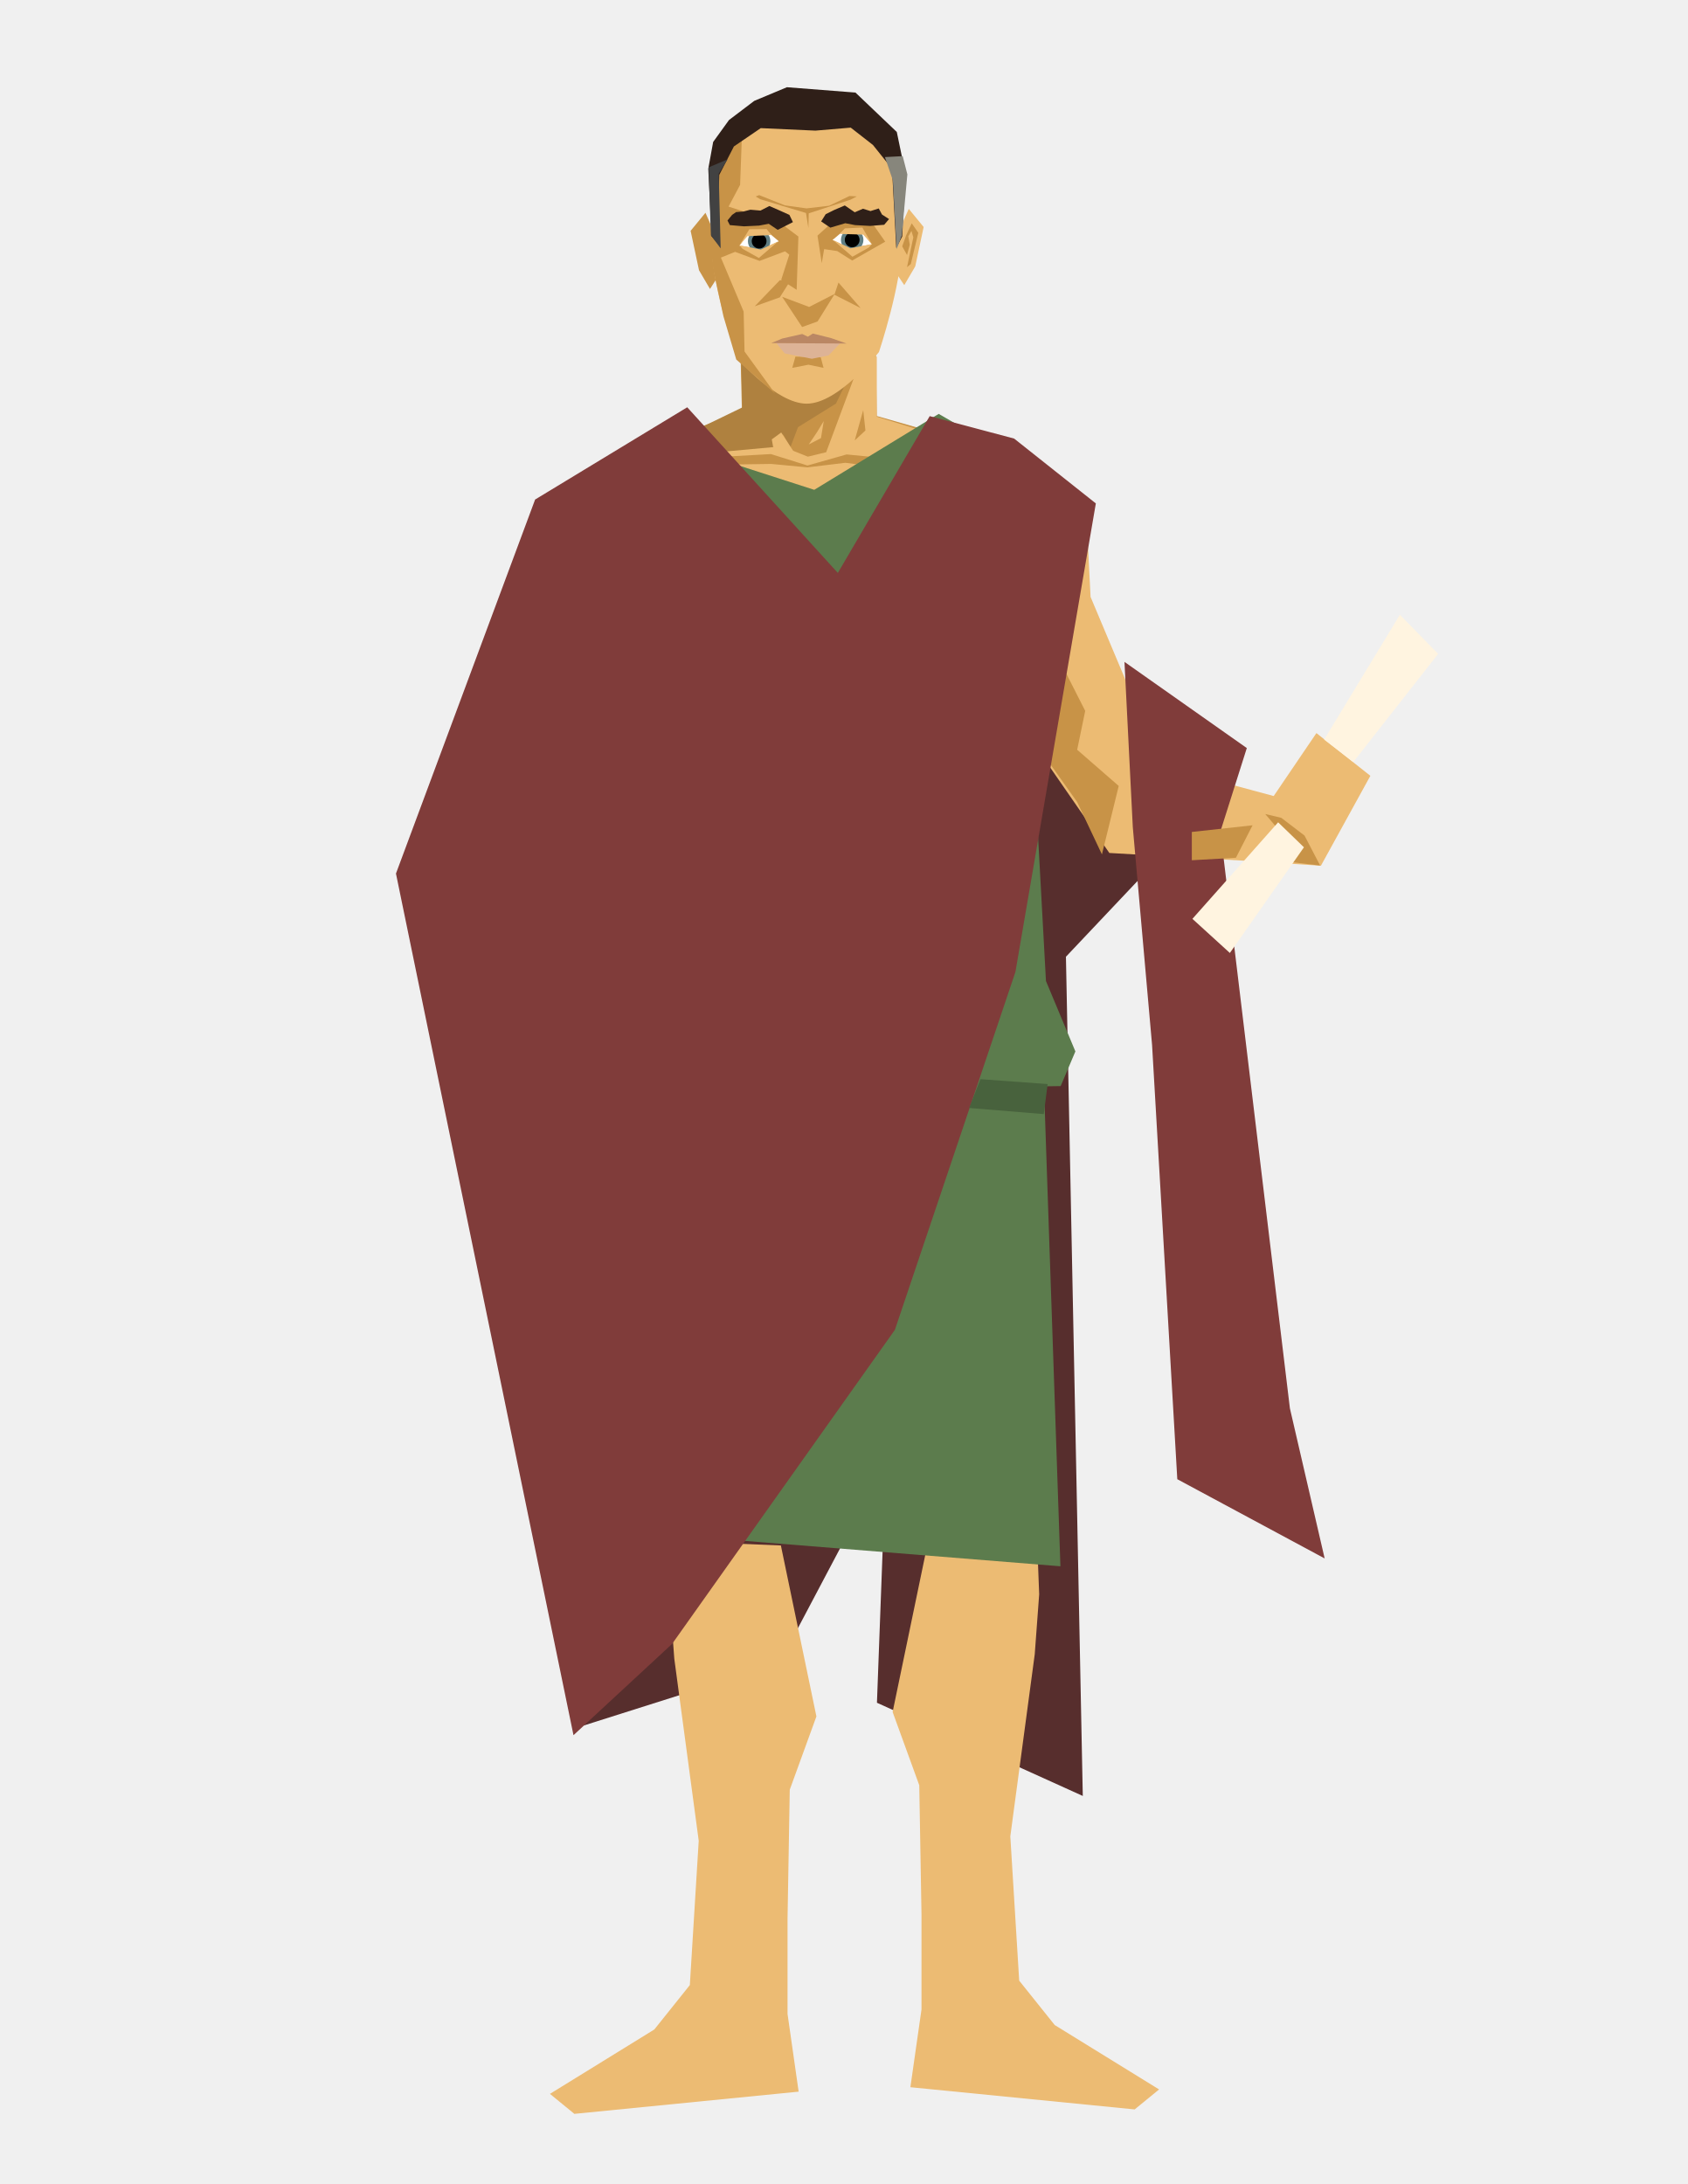
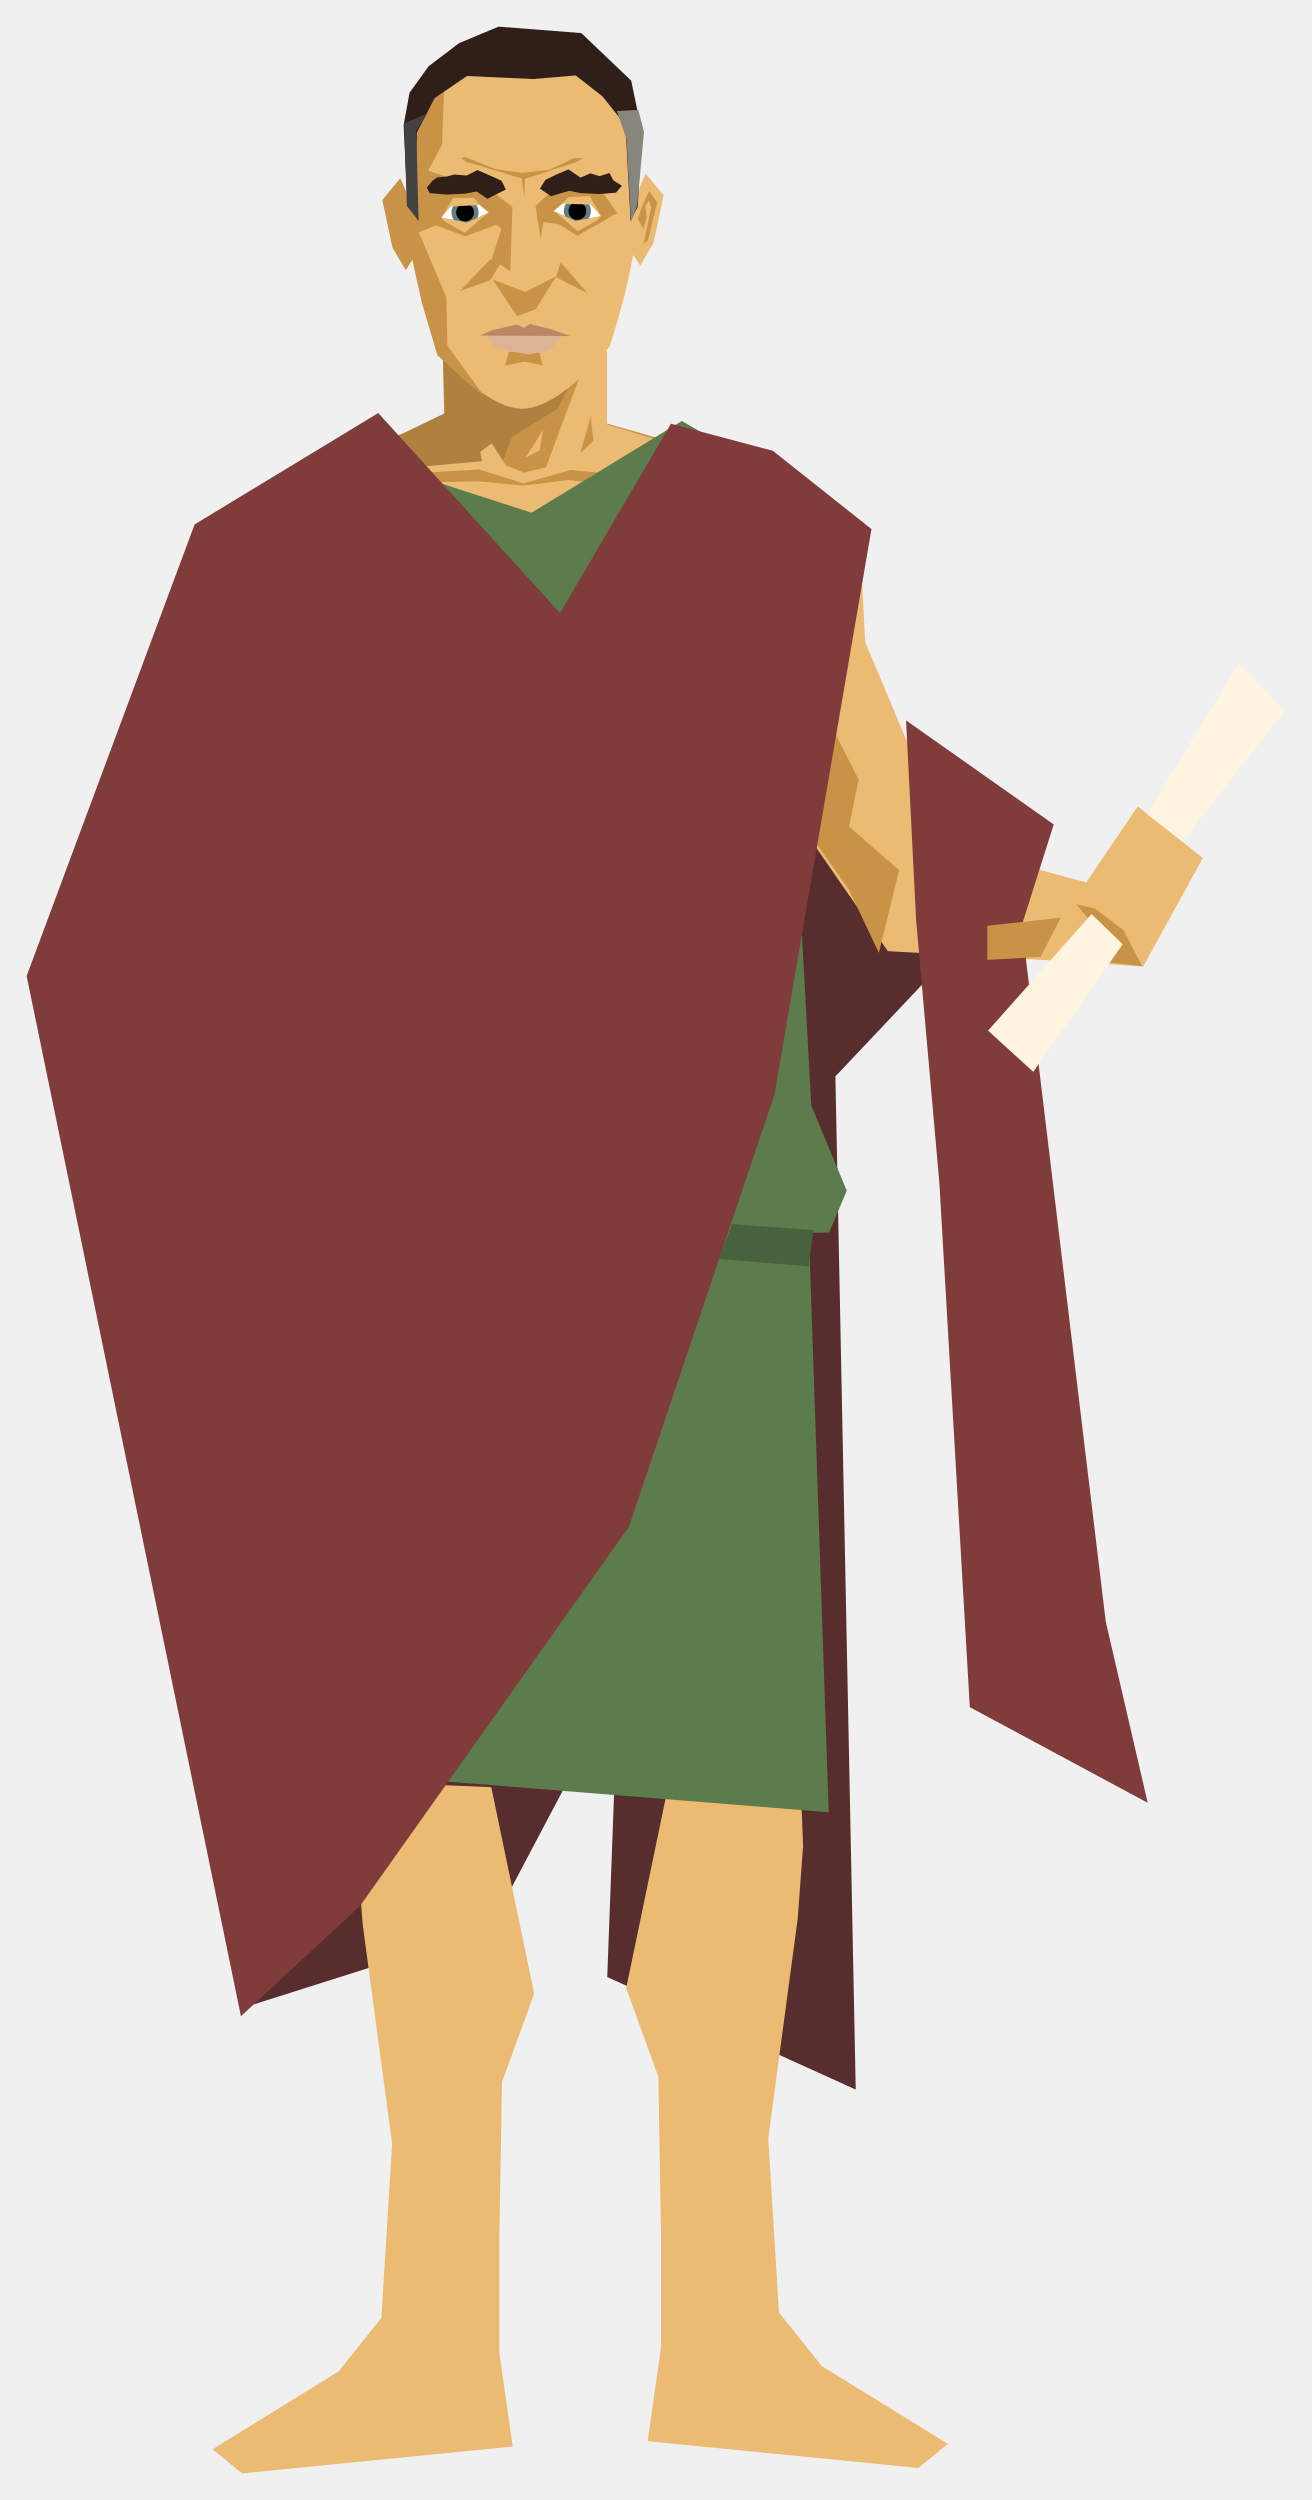
- <svg xmlns="http://www.w3.org/2000/svg" width="612pt" viewBox="0,0,612,792" version="1.1" height="792pt">
-   <defs />
-   <g id="back cloak">
-     <path fill="#572e2d" d="M383.263 185.66 L410.892 267.679 L441.162 289.106 L386.501 346.951 L392.613 651.279 L317.974 617.481 L335.155 157.025 L383.263 185.66 Z" opacity="1" />
-     <path fill="#c89347" d="M248.305 157.091 L269.013 148.969 L267.838 101.027 L317.19 99.382 L317.895 150.849 L343.322 158.113 L303.224 209.22 L239.544 178.509 L248.305 157.091 Z" opacity="1" />
-     <path fill="#af813f" d="M246.727 158.608 L269.164 147.737 L268.687 129.032 L308.146 136.039 L303.106 146.365 L289.36 154.897 L286.588 162.197 L284.001 157.577 L280.767 160.349 L281.887 162.727 L256.091 165.69 L246.727 158.608 Z" opacity="1" />
-     <path fill="#ecbb73" d="M306.605 129.691 L317.921 129.287 L317.921 151.111 L337.205 157.079 L335.885 167.608 L306.973 164.797 L292.785 168.812 L279.533 164.663 L257.983 165.868 L263.07 163.726 L283.549 161.852 L292.919 165.6 L299.567 163.997 L311.051 133.194 L306.605 129.691 Z" opacity="1" />
-     <path fill="#ecbb73" d="M288.469 164.823 L283.262 156.838 L279.843 159.332 L280.337 162.12 L288.469 164.823 Z" opacity="1" />
-     <path fill="#ecbb73" d="M298.692 152.68 L297.676 158.87 L293.241 161.18 L296.29 156.653 L298.692 152.68 Z" opacity="1" />
-     <path fill="#ecbb73" d="M258.073 168.552 L279.593 168.237 L292.782 169.487 L306.526 167.821 L317.275 169.236 L303.798 186.73 L279.315 186.563 L258.073 168.552 Z" opacity="1" />
-     <path fill="#572e2d" d="M211.512 625.779 L282.526 603.28 L321.899 528.751 L271.979 516.095 L211.512 625.779 Z" opacity="1" />
+ <svg xmlns="http://www.w3.org/2000/svg" width="492.369" viewBox="0 0 393.895 750.933" version="1.1" height="938.667" id="svg2">
+   <defs id="defs4" />
+   <g id="back cloak" transform="translate(-135.573,-23.6305)">
+     <path d="m 383.263,185.66 27.629,82.019 30.27,21.427 -54.661,57.845 6.112,304.328 -74.639,-33.798 17.181,-460.456 48.108,28.635 z" id="path7" style="fill:#572e2d" />
+     <path d="m 248.305,157.091 20.708,-8.122 -1.175,-47.942 49.352,-1.645 0.705,51.467 25.427,7.264 -40.098,51.107 -63.68,-30.711 8.761,-21.418 z" id="path9" style="fill:#c89347" />
+     <path d="m 246.727,158.608 22.437,-10.871 -0.477,-18.705 39.459,7.007 -5.04,10.326 -13.746,8.532 -2.772,7.3 -2.587,-4.62 -3.234,2.772 1.12,2.378 -25.796,2.963 -9.364,-7.082 z" id="path11" style="fill:#af813f" />
+     <path d="m 306.605,129.691 11.316,-0.404 0,21.824 19.284,5.968 -1.32,10.529 -28.912,-2.811 -14.188,4.015 -13.252,-4.149 -21.55,1.205 5.087,-2.142 20.479,-1.874 9.37,3.748 6.648,-1.603 11.484,-30.803 -4.446,-3.503 z" id="path13" style="fill:#ecbb73" />
+     <path d="m 288.469,164.823 -5.207,-7.985 -3.419,2.494 0.494,2.788 8.132,2.703 z" id="path15" style="fill:#ecbb73" />
+     <path d="m 298.692,152.68 -1.016,6.19 -4.435,2.31 3.049,-4.527 2.402,-3.973 z" id="path17" style="fill:#ecbb73" />
+     <path d="m 258.073,168.552 21.52,-0.315 13.189,1.25 13.744,-1.666 10.749,1.415 -13.477,17.494 -24.483,-0.167 -21.242,-18.011 z" id="path19" style="fill:#ecbb73" />
+     <path d="m 211.512,625.779 71.014,-22.499 39.373,-74.529 -49.92,-12.656 -60.467,109.684 z" id="path21" style="fill:#572e2d" />
  </g>
-   <g id="legs">
-     <path fill="#ecbb73" d="M242.884 579.769 L244.494 601.508 L253.351 667.53 L250.13 719.865 L237.248 735.968 L199.406 759.317 L208.262 766.564 L289.582 758.512 L285.557 730.332 L285.557 695.711 L286.362 649.012 L296.024 622.442 L283.141 560.445 L243.689 558.835 " opacity="1" />
-     <path fill="#ecbb73" d="M376.799 578.159 L375.189 599.898 L366.332 665.92 L369.553 718.255 L382.435 734.358 L420.277 757.707 L411.421 764.953 L330.101 756.902 L334.126 728.722 L334.126 694.1 L333.321 647.401 L323.659 620.832 L336.542 558.835 L375.994 557.225 " opacity="1" />
+   <g id="legs" transform="translate(-135.573,-23.6305)">
+     <path d="m 242.884,579.769 1.61,21.739 8.857,66.022 -3.221,52.335 -12.882,16.103 -37.842,23.349 8.856,7.247 81.32,-8.052 -4.025,-28.18 0,-34.621 0.805,-46.699 9.662,-26.57 -12.883,-61.997 -39.452,-1.61" id="path24" style="fill:#ecbb73" />
+     <path d="m 376.799,578.159 -1.61,21.739 -8.857,66.022 3.221,52.335 12.882,16.103 37.842,23.349 -8.856,7.246 -81.32,-8.051 4.025,-28.18 0,-34.622 -0.805,-46.699 -9.662,-26.569 12.883,-61.997 39.452,-1.61" id="path26" style="fill:#ecbb73" />
  </g>
-   <g id="arm">
-     <path fill="#ecbb73" d="M377.05 174.546 L393.977 187.789 L395.436 216.47 L421.2 277.72 L461.832 288.675 L477.321 265.849 L496.886 281.338 L478.951 313.946 L454.495 312.316 L402.241 309.318 L364.822 255.251 L350.148 192.48 L359.931 161.502 L377.05 174.546 Z" opacity="1" />
-     <path fill="#803c3a" d="M407.726 240.025 L452.084 271.277 L442.506 301.521 L467.71 510.708 L480.311 565.147 L426.88 536.415 L417.735 378.961 L410.75 300.009 L407.726 240.025 Z" opacity="1" />
-     <path fill="#fff4e0" d="M480.126 268.2 L507.587 222.935 L521.468 237.118 L490.688 276.347 L480.126 268.2 Z" opacity="1" />
-     <path fill="#c89347" d="M370.888 198.492 L365.456 215.693 L364.324 253.901 L390.575 290.845 L399.555 309.843 L405.644 285.012 L390.575 271.887 L393.491 257.789 L377.449 226.192 L369.379 216.296 L370.888 198.492 Z" opacity="1" />
-     <path fill="#c89347" d="M432.146 301.695 L454.174 299.281 L448.139 311.05 L432.146 311.955 L432.146 301.695 Z" opacity="1" />
-     <path fill="#c89347" d="M464.587 296.573 L458.767 295.195 L469.416 307.722 L465.659 312.347 L478.677 313.879 L473.01 303.005 L464.587 296.573 Z" opacity="1" />
-     <path fill="#fff4e0" d="M463.444 298.205 L472.799 307.258 L445.942 345.582 L432.362 333.209 L463.444 298.205 Z" opacity="1" />
+   <g id="arm" transform="translate(-135.573,-23.6305)">
+     <path d="m 377.05,174.546 16.927,13.243 1.459,28.681 25.764,61.25 40.632,10.955 15.489,-22.826 19.565,15.489 -17.935,32.608 -24.456,-1.63 -52.254,-2.998 -37.419,-54.067 -14.674,-62.771 9.783,-30.978 17.119,13.044 z" id="path29" style="fill:#ecbb73" />
+     <path d="m 407.726,240.025 44.358,31.252 -9.578,30.244 25.204,209.187 12.601,54.439 -53.431,-28.732 -9.145,-157.454 -6.985,-78.952 -3.024,-59.984 z" id="path31" style="fill:#803c3a" />
+     <path d="m 480.126,268.2 27.461,-45.265 13.881,14.183 -30.78,39.229 -10.562,-8.147 z" id="path33" style="fill:#fff4e0" />
+     <path d="m 370.888,198.492 -5.432,17.201 -1.132,38.208 26.251,36.944 8.98,18.998 6.089,-24.831 -15.069,-13.125 2.916,-14.098 -16.042,-31.597 -8.07,-9.896 1.509,-17.804 z" id="path35" style="fill:#c89347" />
+     <path d="m 432.146,301.695 22.028,-2.414 -6.035,11.769 -15.993,0.905 0,-10.26 z" id="path37" style="fill:#c89347" />
+     <path d="m 464.587,296.573 -5.82,-1.378 10.649,12.527 -3.757,4.625 13.018,1.532 -5.667,-10.874 -8.423,-6.432 z" id="path39" style="fill:#c89347" />
+     <path d="m 463.444,298.205 9.355,9.053 -26.857,38.324 -13.58,-12.373 31.082,-35.004 z" id="path41" style="fill:#fff4e0" />
  </g>
-   <g id="clothing">
-     <path fill="#5c7c4d" d="M228.896 460.824 L227.061 555.322 L384.5 567.99 L378.44 391.098 L375.688 364.492 L239.905 387.428 L228.896 460.824 Z" opacity="1" />
-     <path fill="#5c7c4d" d="M212.378 396.282 L384.595 393.858 L389.928 381.288 L379.262 355.766 L375.34 284.124 L367.268 223.458 L361.561 162.317 L340.366 150.089 L295.243 177.631 L237.65 159.057 L212.378 396.282 Z" opacity="1" />
-     <path fill="#803c3a" d="M249.183 147.695 L194.031 181.148 L143.573 316.784 L207.945 629.243 L243.701 596.136 L324.483 482.247 L368.185 352.466 L397.344 182.557 L367.722 159.048 L337.105 150.905 L303.796 207.764 L249.183 147.695 Z" opacity="1" />
-     <path fill="#48623d" d="M379.874 393.121 L355.493 391.35 L351.408 401.789 L378.468 404.018 L379.874 393.121 Z" opacity="1" />
+   <g id="clothing" transform="translate(-135.573,-23.6305)">
+     <path d="m 228.896,460.824 -1.835,94.498 157.439,12.668 -6.06,-176.892 -2.752,-26.606 -135.783,22.936 -11.009,73.396 z" id="path44" style="fill:#5c7c4d" />
+     <path d="m 212.378,396.282 172.217,-2.424 5.333,-12.57 -10.666,-25.522 -3.922,-71.642 -8.072,-60.666 -5.707,-61.141 -21.195,-12.228 -45.123,27.542 -57.593,-18.574 -25.272,237.225 z" id="path46" style="fill:#5c7c4d" />
+     <path d="m 249.183,147.695 -55.152,33.453 -50.458,135.636 64.372,312.459 35.756,-33.107 80.782,-113.889 43.702,-129.781 29.159,-169.909 -29.622,-23.509 -30.617,-8.143 -33.309,56.859 -54.613,-60.069 z" id="path48" style="fill:#803c3a" />
+     <path d="m 379.874,393.121 -24.381,-1.771 -4.085,10.439 27.06,2.229 1.406,-10.897 z" id="path50" style="fill:#48623d" />
  </g>
-   <g id="ears">
-     <path fill="#c89347" d="M257.586 81.233 L255.799 77.153 L250.412 83.711 L253.456 97.998 L257.438 104.79 L260.396 100.205 L257.586 81.233 Z" opacity="1" />
-     <path fill="#ecbb73" d="M327.653 79.916 L329.521 75.755 L334.908 82.313 L331.863 96.6 L327.881 103.392 L324.842 98.887 L327.653 79.916 Z" opacity="1" />
+   <g id="ears" transform="translate(-135.573,-23.6305)">
+     <path d="m 257.586,81.233 -1.787,-4.08 -5.387,6.558 3.044,14.287 3.982,6.792 2.958,-4.585 -2.81,-18.972 z" id="path53" style="fill:#c89347" />
+     <path d="m 327.653,79.916 1.868,-4.161 5.387,6.558 -3.045,14.287 -3.982,6.792 -3.039,-4.505 2.811,-18.971 z" id="path55" style="fill:#ecbb73" />
  </g>
-   <g id="Layer 1">
-     <path fill="#ecbb73" d="M258.155 89.616 C258.155 60.304 264.848 35.424 291.583 35.472C318.319 35.519 326.913 59.545 326.913 88.858C326.913 103.074 318.714 127.64 318.714 127.64C318.714 127.64 304.165 146.387 292.494 146.387C281.502 146.387 267.351 129.931 267.351 129.931C267.351 129.931 258.155 104.712 258.155 89.616Z" opacity="1" />
-     <path fill="#c89347" d="M283.596 107.624 L293.383 111.315 L302.656 106.571 L296.457 116.568 L290.837 118.591 L283.596 107.624 Z" opacity="1" />
-     <path fill="#c89347" d="M282.753 107.835 L286.544 101.832 L282.753 101.622 L273.659 111.071 L282.753 107.835 Z" opacity="1" />
-     <path fill="#c89347" d="M302.551 106.887 L304.025 102.464 L312.065 111.714 L302.551 106.887 Z" opacity="1" />
-     <path fill="#c89347" d="M264.177 74.925 L283.194 81.051 L289.489 85.773 L288.865 105.1 L283.254 101.484 L286.191 92.355 L284.646 91.136 L275.416 94.61 L266.538 91.331 L261.39 93.415 L269.642 112.999 L269.963 127.462 L281.134 142.845 L266.964 130.385 L262.314 114.686 L258.687 98.002 L257.396 87.088 L260.561 62.456 L269.164 45.124 L268.356 67.04 L264.177 74.925 Z" opacity="1" />
-     <path fill="#c89347" d="M296.416 85.447 L302.526 79.927 L316.211 80.852 L320.973 87.644 L308.99 94.476 L303.556 91.04 L298.833 90.344 L297.963 95.443 L296.416 85.447 Z" opacity="1" />
-     <path fill="#c89347" d="M293.238 77.365 L293.113 82.705 L292.251 77.241 L275.67 72.249 L274.007 71.26 L275.271 70.755 L284.589 74.473 L292.423 75.564 L300.629 74.611 L308.009 71.083 L310.665 71.227 L308.34 72.433 L293.238 77.365 Z" opacity="1" />
-     <path fill="#2f1f18" d="M287.504 80.555 L281.985 83.35 L278.749 81.155 L275.204 81.811 L269.752 82.076 L264.64 81.63 L263.781 79.96 L265.46 77.921 L266.91 76.909 L269.629 76.692 L272.073 76.048 L275.75 76.361 L278.961 74.709 L282.86 76.406 L286.232 77.926 L287.504 80.555 Z" opacity="1" />
-     <path fill="#2f1f18" d="M297.744 80.296 L301.073 82.554 L306.495 80.95 L310.036 81.628 L315.486 81.926 L320.6 81.512 L322.362 79.438 L319.803 77.797 L318.625 75.59 L315.642 76.543 L312.909 75.7 L309.929 76.978 L306.323 74.503 L302.413 76.176 L299.39 77.679 L297.744 80.296 Z" opacity="1" />
-     <path fill="#c89347" d="M288.414 129.323 L297.597 129.578 L298.617 133.404 L293.133 132.256 L287.266 133.404 L288.414 129.323 Z" opacity="1" />
-     <path fill="#c89347" d="M328.582 85.27 L330.583 80.98 L332.966 84.412 L330.255 95.744 L328.884 96.886 L331.17 86.068 L330.491 83.751 L329.341 85.687 L329.874 88.734 L328.884 92.468 L327.132 89.344 L328.582 85.27 Z" opacity="1" />
+   <g id="Layer 1" transform="translate(-135.573,-23.6305)">
+     <path d="m 258.155,89.616 c 0,-29.312 6.693,-54.192 33.428,-54.144 26.736,0.048 35.33,24.074 35.33,53.386 0,14.216 -8.199,38.782 -8.199,38.782 0,0 -14.549,18.747 -26.22,18.747 -10.992,0 -25.143,-16.456 -25.143,-16.456 0,0 -9.196,-25.219 -9.196,-40.315 z" id="path58" style="fill:#ecbb73" />
+     <path d="m 283.596,107.624 9.787,3.691 9.273,-4.744 -6.199,9.997 -5.62,2.023 -7.241,-10.967 z" id="path60" style="fill:#c89347" />
+     <path d="m 282.753,107.835 3.791,-6.003 -3.791,-0.21 -9.094,9.449 9.094,-3.236 z" id="path62" style="fill:#c89347" />
+     <path d="m 302.551,106.887 1.474,-4.423 8.04,9.25 -9.514,-4.827 z" id="path64" style="fill:#c89347" />
+     <path d="m 264.177,74.925 19.017,6.126 6.295,4.721 -0.624,19.327 -5.611,-3.616 2.937,-9.129 -1.545,-1.218 -9.23,3.474 -8.878,-3.279 -5.148,2.083 8.252,19.584 0.321,14.463 11.171,15.383 -14.17,-12.46 -4.65,-15.699 -3.627,-16.684 -1.291,-10.914 3.165,-24.632 8.603,-17.332 -0.808,21.916 -4.179,7.885 z" id="path66" style="fill:#c89347" />
+     <path d="m 296.416,85.447 6.11,-5.519 13.685,0.924 4.762,6.792 -11.983,6.832 -5.434,-3.436 -4.723,-0.696 -0.87,5.1 -1.547,-9.997 z" id="path68" style="fill:#c89347" />
+     <path d="m 293.238,77.365 -0.125,5.34 -0.862,-5.464 -16.581,-4.993 -1.663,-0.989 1.264,-0.504 9.318,3.718 7.834,1.091 8.206,-0.953 7.38,-3.528 2.656,0.144 -2.325,1.206 -15.102,4.931 z" id="path70" style="fill:#c89347" />
+     <path d="m 287.504,80.555 -5.519,2.795 -3.236,-2.195 -3.545,0.656 -5.452,0.265 -5.112,-0.445 -0.859,-1.671 1.679,-2.039 1.45,-1.012 2.719,-0.217 2.444,-0.643 3.677,0.313 3.211,-1.652 3.899,1.697 3.372,1.52 1.272,2.629 z" id="path72" style="fill:#2f1f18" />
+     <path d="m 297.744,80.296 3.329,2.257 5.422,-1.604 3.541,0.678 5.45,0.298 5.114,-0.414 1.762,-2.075 -2.559,-1.64 -1.178,-2.207 -2.983,0.952 -2.733,-0.842 -2.98,1.278 -3.606,-2.475 -3.91,1.673 -3.023,1.503 -1.646,2.618 z" id="path74" style="fill:#2f1f18" />
+     <path d="m 288.414,129.323 9.183,0.255 1.02,3.826 -5.484,-1.148 -5.867,1.148 1.148,-4.081 z" id="path76" style="fill:#c89347" />
+     <path d="m 328.582,85.27 2.001,-4.289 2.383,3.432 -2.711,11.332 -1.371,1.143 2.286,-10.819 -0.679,-2.317 -1.15,1.936 0.533,3.047 -0.99,3.733 -1.752,-3.124 1.45,-4.074 z" id="path78" style="fill:#c89347" />
  </g>
-   <g id="Layer 2">
-     <path fill="#ddb396" d="M281.418 124.328 L304.63 124.511 L300.426 128.897 L294.388 130.103 L284.525 128.166 L281.418 124.328 Z" opacity="1" />
+   <g id="Layer 2" transform="translate(-135.573,-23.6305)">
+     <path d="m 281.418,124.328 23.212,0.183 -4.204,4.386 -6.038,1.206 -9.863,-1.937 -3.107,-3.838 z" id="path81" style="fill:#ddb396" />
  </g>
-   <g id="l eye">
-     <path fill="#ffffff" d="M268.134 89.104 L270.966 85.095 L277.527 83.406 L282.378 87.487 L276.295 90.412 L268.134 89.104 Z" opacity="1" />
-     <path fill="#607f84" d="M271.183 87.448 C271.183 85.199 273.007 83.376 275.256 83.376C277.506 83.376 279.329 85.199 279.329 87.448C279.329 89.698 277.506 91.521 275.256 91.521C273.007 91.521 271.183 89.698 271.183 87.448Z" opacity="1" />
-     <path fill="#000000" d="M272.577 87.448 C272.577 85.969 273.777 84.77 275.256 84.77C276.736 84.77 277.935 85.969 277.935 87.448C277.935 88.928 276.736 90.127 275.256 90.127C273.777 90.127 272.577 88.928 272.577 87.448Z" opacity="1" />
-     <path fill="#ecbb73" d="M268.091 88.952 L275.856 90.505 L282.154 87.528 L275.169 93.551 L269.262 90.237 L268.091 88.952 Z" opacity="1" />
-     <path fill="#ecbb73" d="M279.699 85.226 L271.021 85.638 L268.091 89.038 L271.702 83.125 L277.975 83.071 L279.699 85.226 Z" opacity="1" />
+   <g id="l eye" transform="translate(-135.573,-23.6305)">
+     <path d="m 268.134,89.104 2.832,-4.008 6.561,-1.689 4.851,4.081 -6.083,2.926 -8.161,-1.309 z" id="path84" style="fill:#ffffff" />
+     <path d="m 271.183,87.448 c 0,-2.249 1.824,-4.073 4.073,-4.073 2.25,0 4.073,1.823 4.073,4.073 0,2.249 -1.823,4.073 -4.073,4.073 -2.249,0 -4.073,-1.823 -4.073,-4.073 z" id="path86" style="fill:#607f84" />
+     <path d="m 272.577,87.448 c 0,-1.479 1.2,-2.679 2.679,-2.679 1.48,0 2.679,1.199 2.679,2.679 0,1.48 -1.199,2.679 -2.679,2.679 -1.479,0 -2.679,-1.199 -2.679,-2.679 z" id="path88" style="fill:#000000" />
+     <path d="m 268.091,88.952 7.765,1.553 6.298,-2.977 -6.985,6.022 -5.907,-3.314 -1.171,-1.285 z" id="path90" style="fill:#ecbb73" />
+     <path d="m 279.699,85.226 -8.678,0.412 -2.93,3.4 3.611,-5.913 6.273,-0.055 1.724,2.155 z" id="path92" style="fill:#ecbb73" />
  </g>
-   <g id="r eye">
-     <path fill="#ffffff" d="M316.12 88.646 L313.004 84.624 L306.727 82.948 L301.876 87.029 L307.959 89.955 L316.12 88.646 Z" opacity="1" />
-     <path fill="#607f84" d="M313.071 86.991 C313.071 84.742 311.247 82.918 308.998 82.918C306.748 82.918 304.925 84.742 304.925 86.991C304.925 89.24 306.748 91.064 308.998 91.064C311.247 91.064 313.071 89.24 313.071 86.991Z" opacity="1" />
-     <path fill="#000000" d="M311.677 86.991 C311.677 85.511 310.477 84.312 308.998 84.312C307.518 84.312 306.319 85.511 306.319 86.991C306.319 88.47 307.518 89.67 308.998 89.67C310.477 89.67 311.677 88.47 311.677 86.991Z" opacity="1" />
-     <path fill="#ecbb73" d="M316.163 88.494 L308.398 90.047 L302.1 87.071 L309.085 93.093 L314.992 89.779 L316.163 88.494 Z" opacity="1" />
-     <path fill="#ecbb73" d="M304.486 84.822 L312.993 85.074 L316.163 88.58 L312.687 82.504 L306.318 82.828 L304.486 84.822 Z" opacity="1" />
+   <g id="r eye" transform="translate(-135.573,-23.6305)">
+     <path d="m 316.12,88.646 -3.116,-4.022 -6.277,-1.675 -4.851,4.081 6.083,2.926 8.161,-1.309 z" id="path95" style="fill:#ffffff" />
+     <path d="m 313.071,86.991 c 0,-2.249 -1.824,-4.073 -4.073,-4.073 -2.25,0 -4.073,1.823 -4.073,4.073 0,2.249 1.823,4.073 4.073,4.073 2.249,0 4.073,-1.823 4.073,-4.073 z" id="path97" style="fill:#607f84" />
+     <path d="m 311.677,86.991 c 0,-1.48 -1.2,-2.679 -2.679,-2.679 -1.48,0 -2.679,1.199 -2.679,2.679 0,1.479 1.199,2.679 2.679,2.679 1.479,0 2.679,-1.199 2.679,-2.679 z" id="path99" style="fill:#000000" />
+     <path d="m 316.163,88.494 -7.765,1.553 -6.298,-2.977 6.985,6.022 5.907,-3.314 1.171,-1.285 z" id="path101" style="fill:#ecbb73" />
+     <path d="m 304.486,84.822 8.507,0.252 3.17,3.506 -3.476,-6.077 -6.369,0.324 -1.832,1.995 z" id="path103" style="fill:#ecbb73" />
  </g>
-   <g id="hair">
-     <path fill="#2f1f18" d="M273.485 36.581 L264.339 43.514 L258.585 51.48 L256.815 61.216 L257.995 85.704 L260.061 88.064 L260.798 63.429 L266.109 53.103 L275.845 46.465 L295.664 47.37 L308.473 46.285 L316.527 52.57 L323.435 61.211 L324.973 89.893 L327.134 85.768 L328.313 62.981 L325.17 47.856 L310.184 33.567 L285.331 31.631 L273.485 36.581 Z" opacity="1" />
-     <path fill="#ba8764" d="M279.65 124.417 L306.961 124.582 L301.351 122.602 L294.75 120.951 L292.935 122.107 L290.872 121.116 L283.611 122.767 L279.65 124.417 Z" opacity="1" />
-     <path fill="#424242" d="M263.833 57.774 L256.938 60.699 L257.774 85.353 L261.312 90.078 L260.594 62.997 L263.833 57.774 Z" opacity="1" />
-     <path fill="#87867c" d="M320.871 56.966 L327.311 56.627 L329.005 63.236 L326.972 85.437 L325.108 90.351 L323.752 65.44 L320.871 56.966 Z" opacity="1" />
-     <path fill="#c89347" d="M309.918 159.71 L313.8 156.096 L312.996 148.734 L309.918 159.71 Z" opacity="1" />
+   <g id="hair" transform="translate(-135.573,-23.6305)">
+     <path d="m 273.485,36.581 -9.146,6.933 -5.754,7.966 -1.77,9.736 1.18,24.488 2.066,2.36 0.737,-24.635 5.311,-10.326 9.736,-6.638 19.819,0.905 12.809,-1.085 8.054,6.286 6.908,8.641 1.538,28.682 2.161,-4.125 1.179,-22.786 L 325.17,47.856 310.184,33.567 285.331,31.631 273.485,36.581 z" id="path106" style="fill:#2f1f18" />
+     <path d="m 279.65,124.417 27.311,0.165 -5.61,-1.98 -6.601,-1.651 -1.815,1.156 -2.063,-0.991 -7.261,1.651 -3.961,1.65 z" id="path108" style="fill:#ba8764" />
+     <path d="m 263.833,57.774 -6.895,2.925 0.836,24.654 3.538,4.725 -0.718,-27.081 3.239,-5.223 z" id="path110" style="fill:#424242" />
+     <path d="m 320.871,56.966 6.44,-0.339 1.694,6.609 -2.033,22.2 -1.864,4.915 -1.356,-24.912 -2.881,-8.473 z" id="path112" style="fill:#87867c" />
+     <path d="m 309.918,159.71 3.882,-3.614 -0.804,-7.362 -3.078,10.976 z" id="path114" style="fill:#c89347" />
  </g>
</svg>
